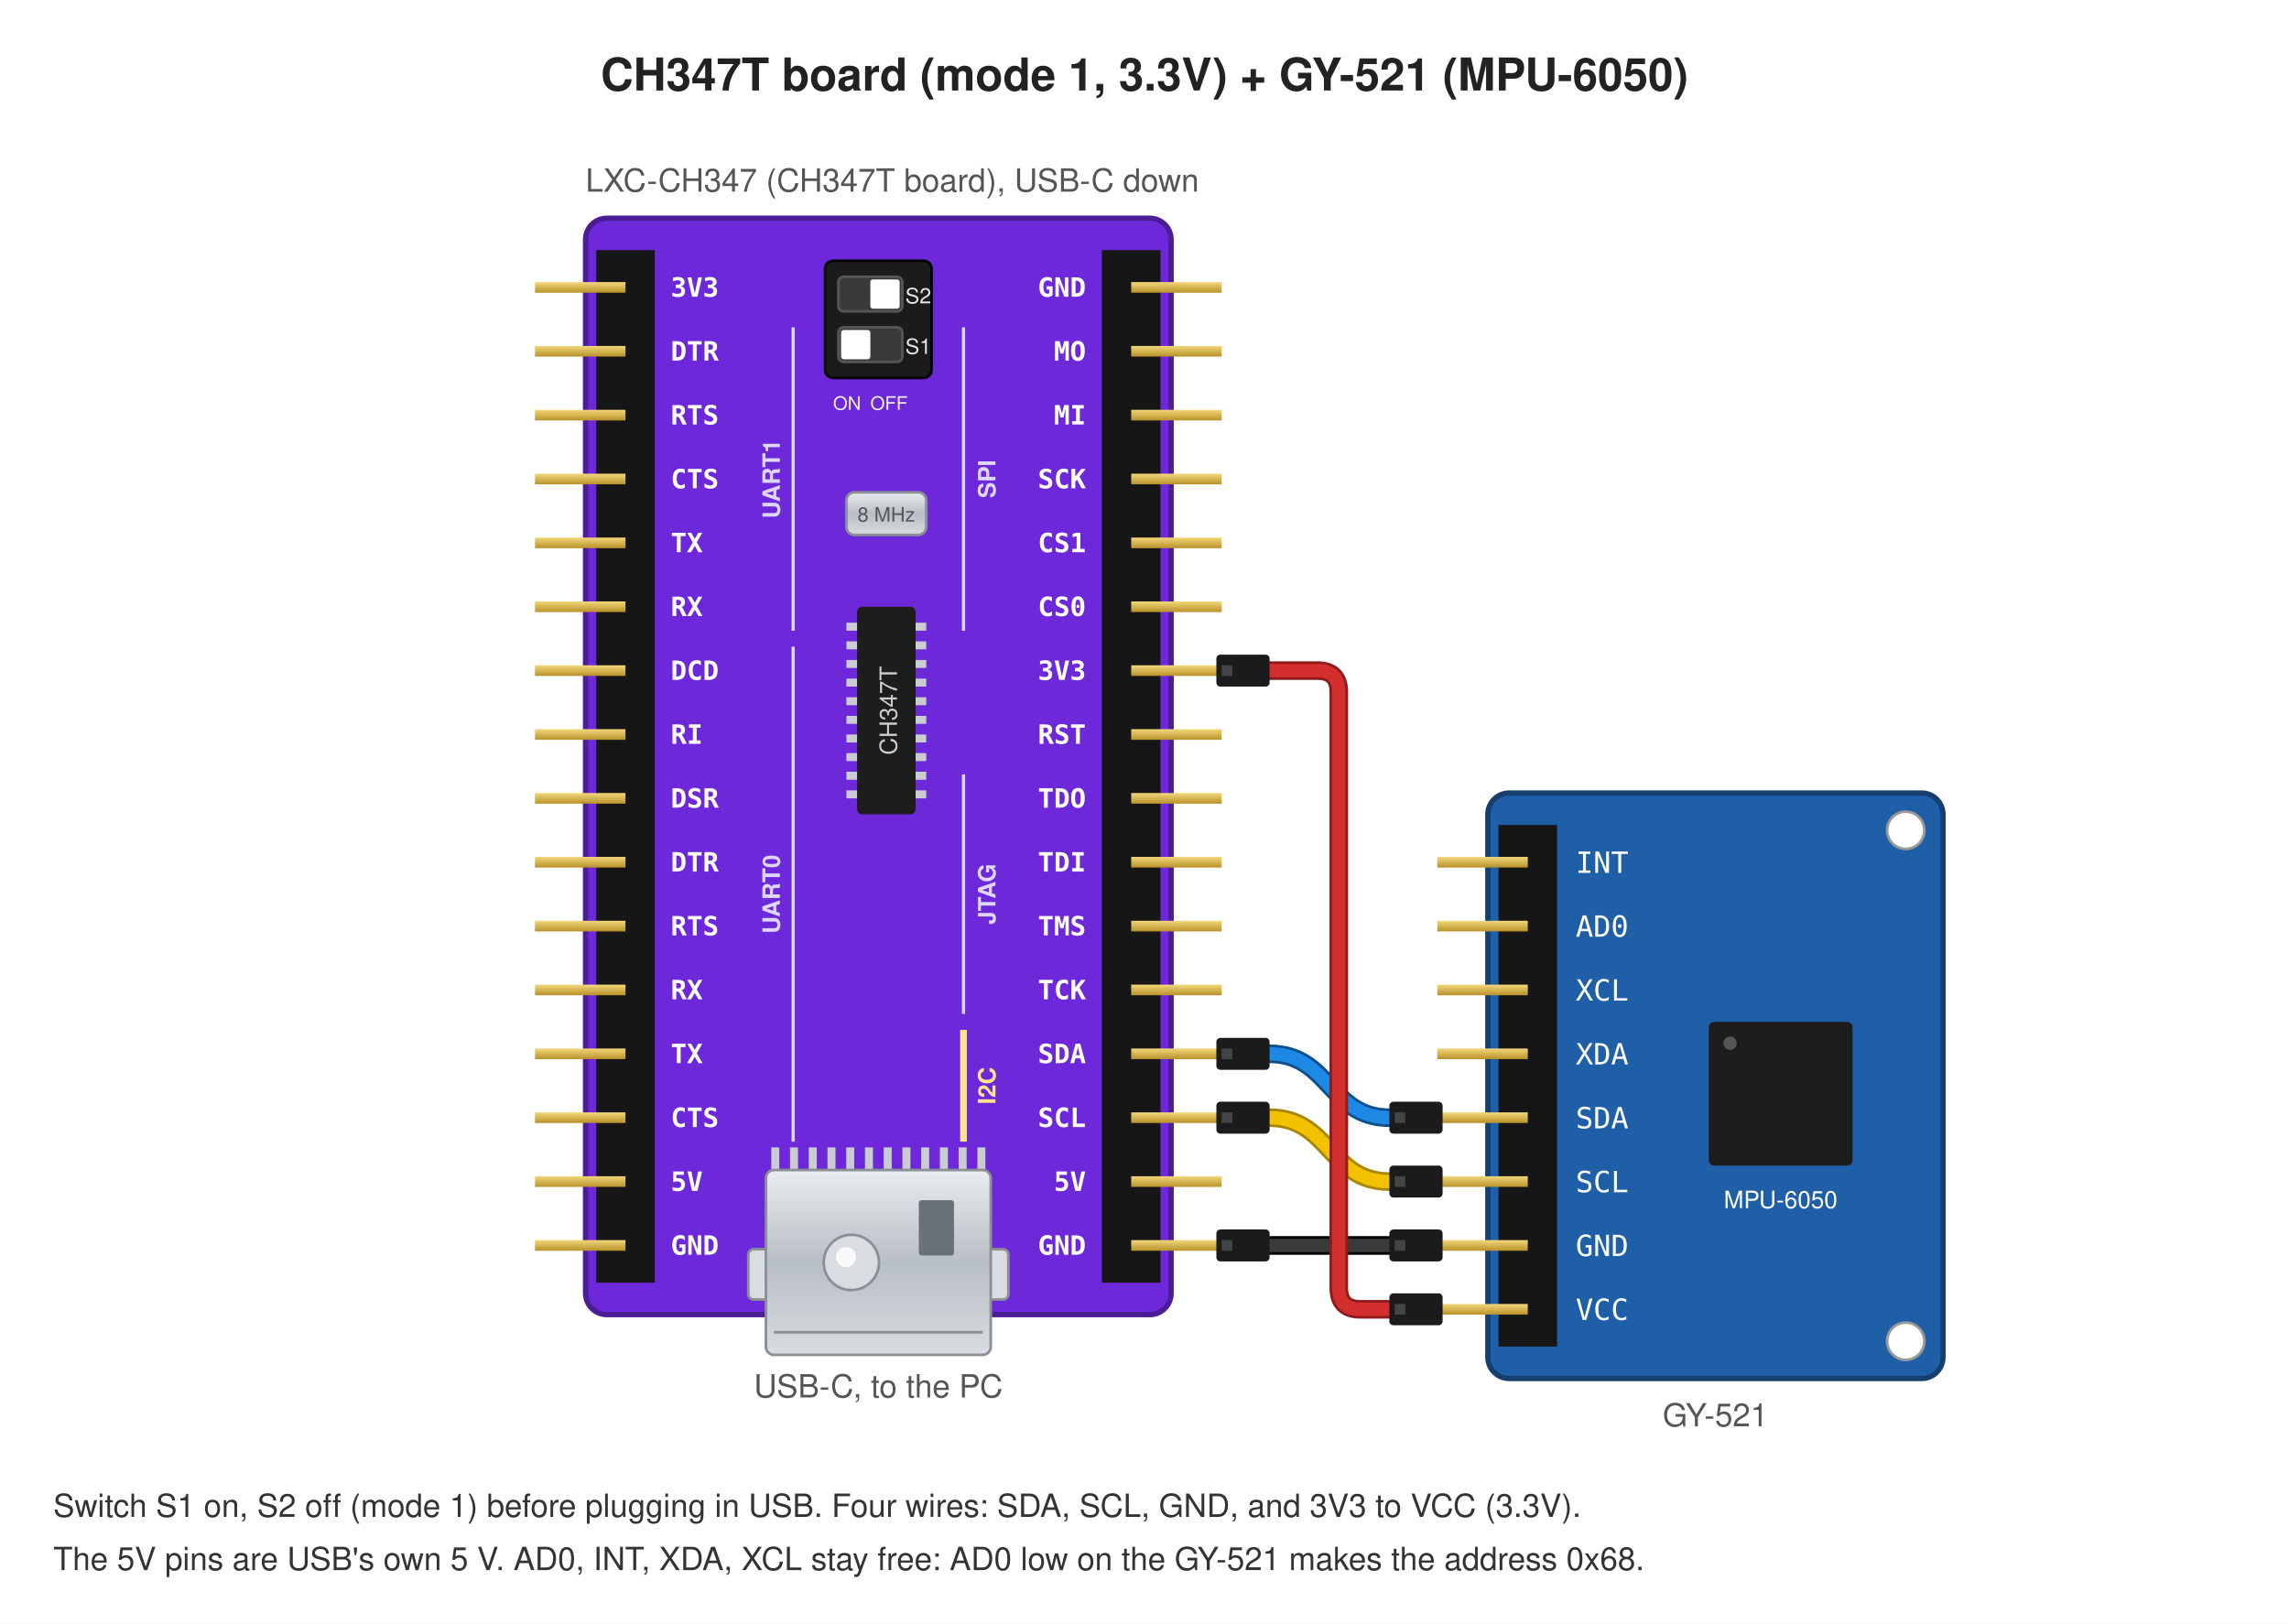
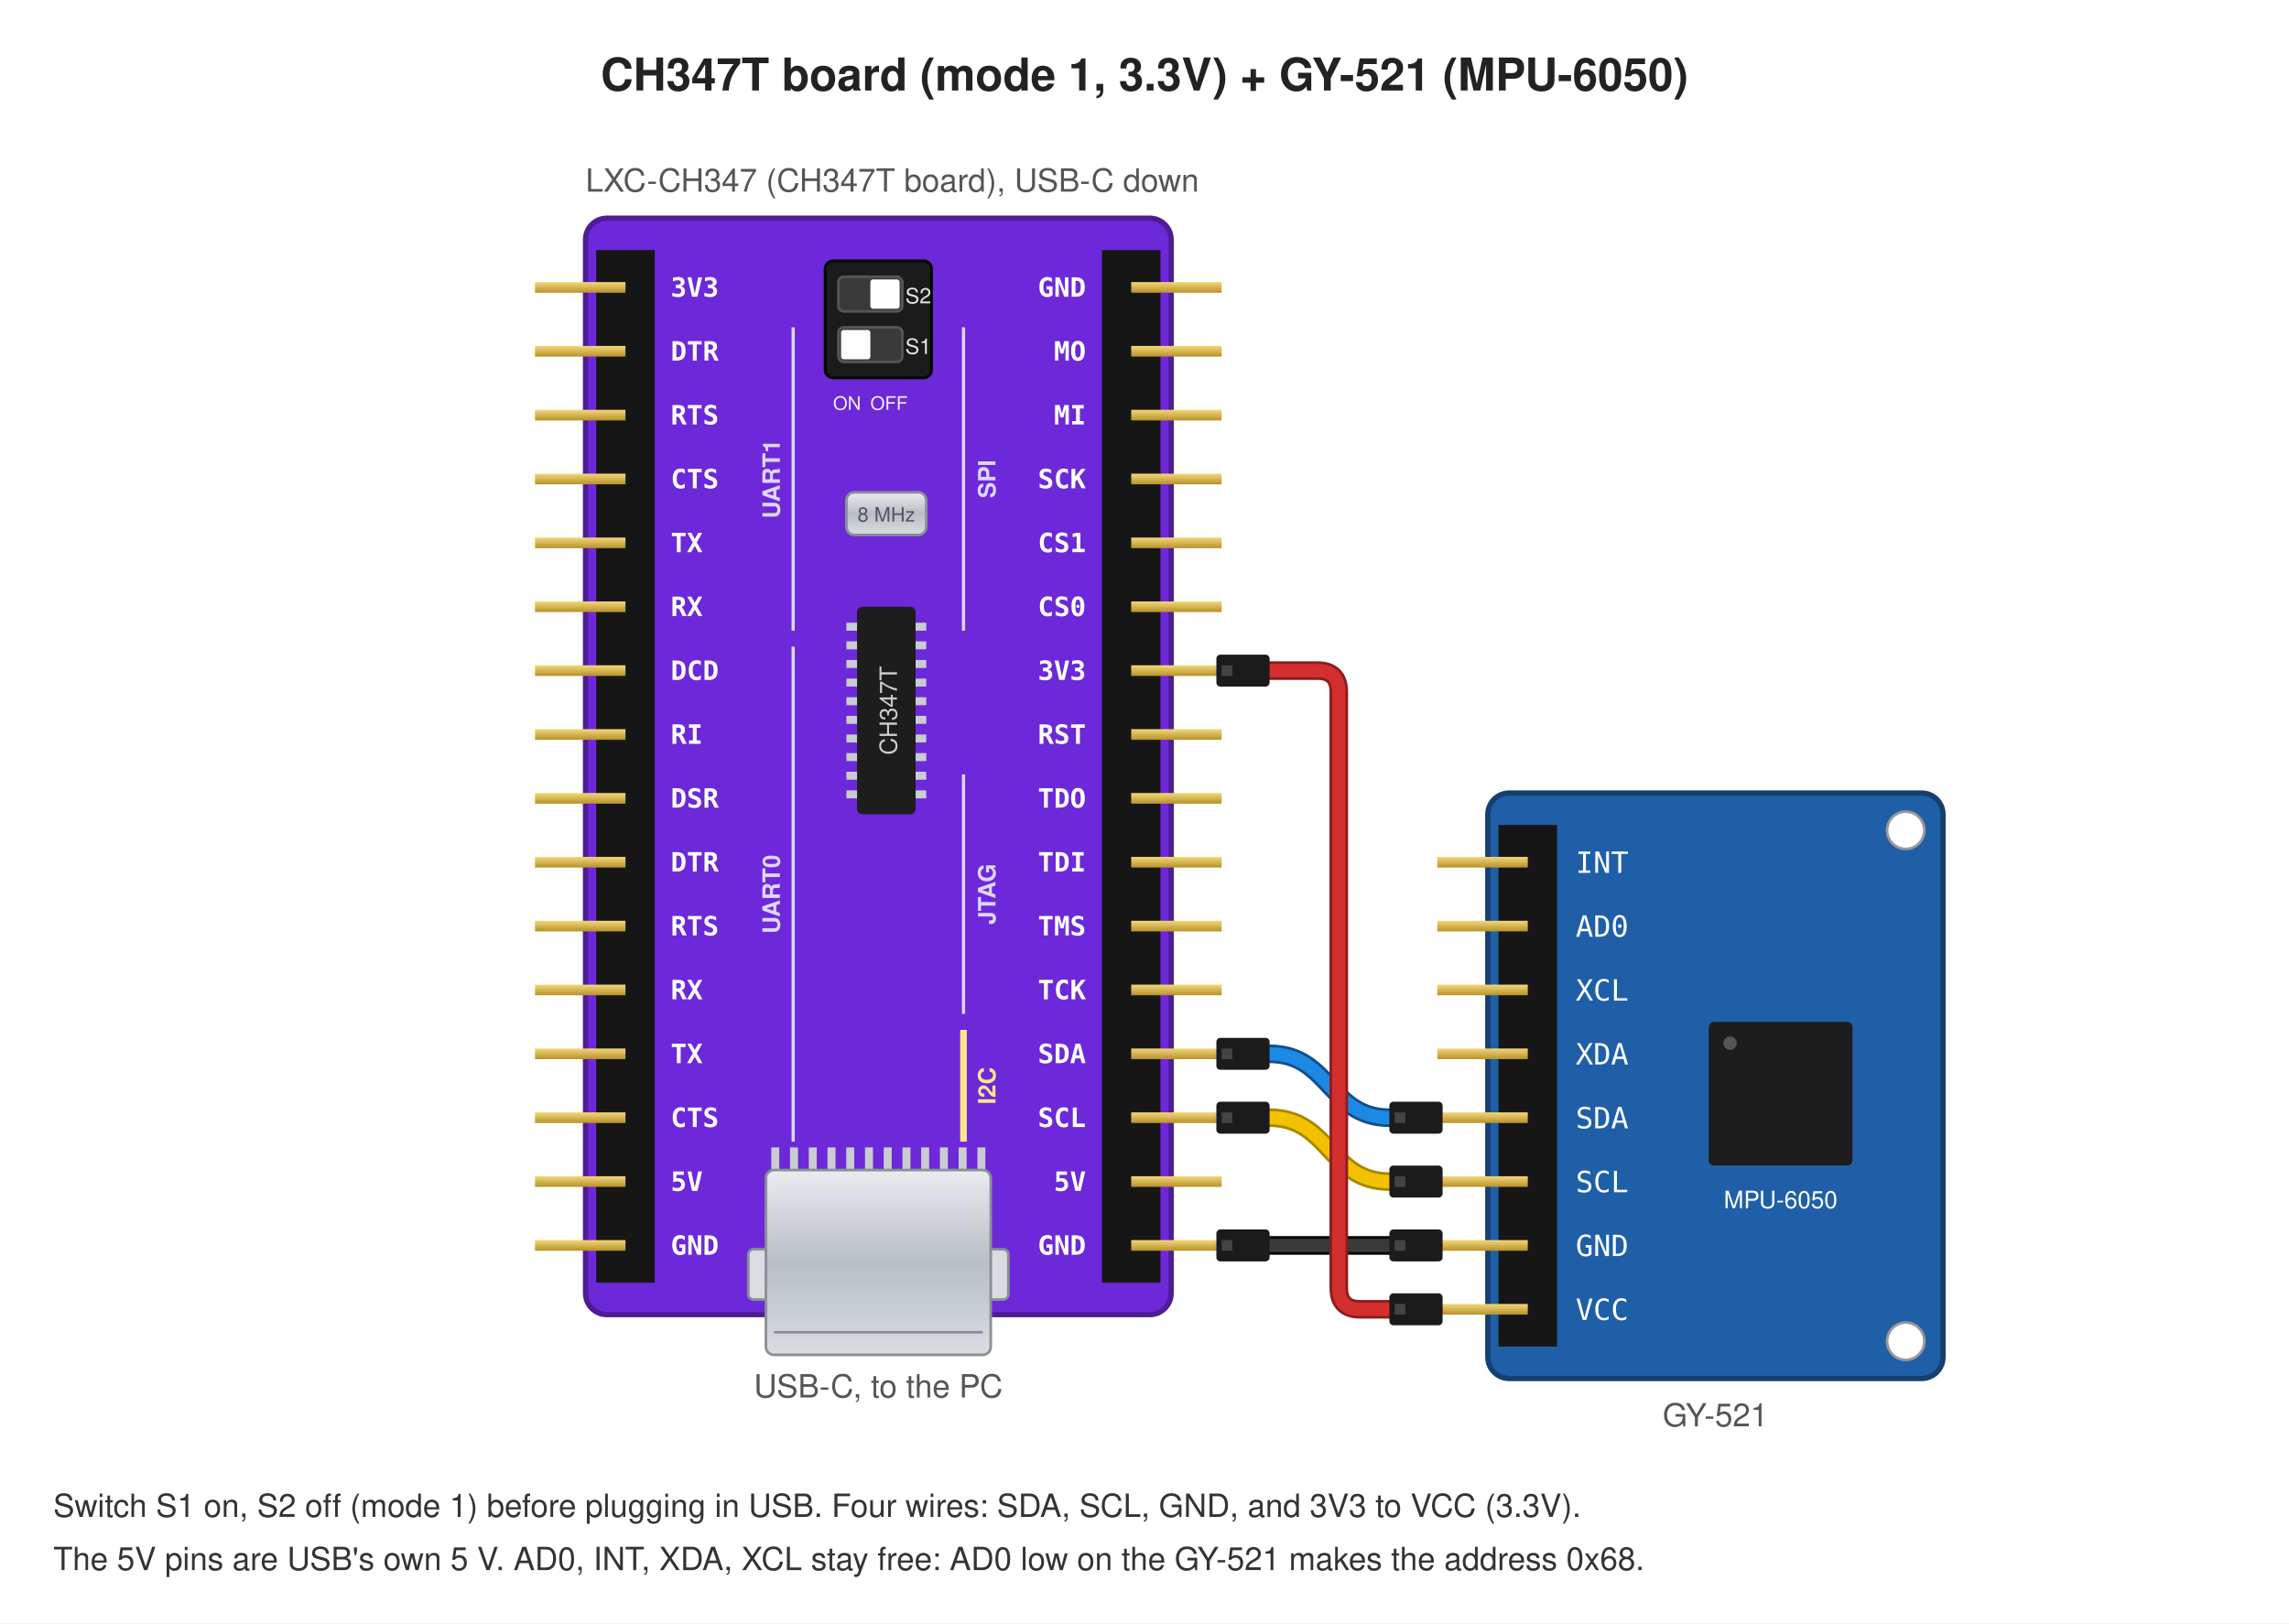
<svg xmlns="http://www.w3.org/2000/svg" viewBox="0 0 860 610" width="860" height="610" font-family="Helvetica, Arial, sans-serif">
  <style>@media (prefers-color-scheme: dark) { .bg { fill-opacity: 0.85 } }</style>
  <defs>
    <linearGradient id="metal" x1="0" y1="0" x2="0" y2="1">
      <stop offset="0" stop-color="#e9ecef" />
      <stop offset="0.5" stop-color="#b8bec5" />
      <stop offset="1" stop-color="#d9dde1" />
    </linearGradient>
    <linearGradient id="pin" x1="0" y1="0" x2="0" y2="1">
      <stop offset="0" stop-color="#f3d77a" />
      <stop offset="1" stop-color="#b8922a" />
    </linearGradient>
    <g id="dupont">
      <rect x="0" y="-6" width="20" height="12" rx="1.5" fill="#1b1b1b" />
      <rect x="2" y="-2" width="4" height="4" fill="#444" />
    </g>
  </defs>
  <rect class="bg" width="860" height="610" fill="#ffffff" />
  <text x="430.0" y="34" text-anchor="middle" font-size="17" font-weight="bold" fill="#222">CH347T board (mode 1, 3.3V) + GY-521 (MPU-6050)</text>
  <rect x="220" y="82" width="220" height="412" rx="8" fill="#6d28d9" stroke="#4c1d95" stroke-width="2" />
  <text x="220" y="72" font-size="12" fill="#555">LXC-CH347 (CH347T board), USB-C down</text>
  <rect x="224" y="94" width="22" height="388" fill="#161616" />
  <rect x="414" y="94" width="22" height="388" fill="#161616" />
  <g fill="url(#pin)">
    <rect x="201" y="106" width="34.0" height="4" />
    <rect x="425.0" y="106" width="34.0" height="4" />
    <rect x="201" y="130" width="34.0" height="4" />
    <rect x="425.0" y="130" width="34.0" height="4" />
    <rect x="201" y="154" width="34.0" height="4" />
    <rect x="425.0" y="154" width="34.0" height="4" />
    <rect x="201" y="178" width="34.0" height="4" />
    <rect x="425.0" y="178" width="34.0" height="4" />
    <rect x="201" y="202" width="34.0" height="4" />
    <rect x="425.0" y="202" width="34.0" height="4" />
    <rect x="201" y="226" width="34.0" height="4" />
    <rect x="425.0" y="226" width="34.0" height="4" />
    <rect x="201" y="250" width="34.0" height="4" />
    <rect x="425.0" y="250" width="34.0" height="4" />
    <rect x="201" y="274" width="34.0" height="4" />
    <rect x="425.0" y="274" width="34.0" height="4" />
    <rect x="201" y="298" width="34.0" height="4" />
    <rect x="425.0" y="298" width="34.0" height="4" />
    <rect x="201" y="322" width="34.0" height="4" />
    <rect x="425.0" y="322" width="34.0" height="4" />
    <rect x="201" y="346" width="34.0" height="4" />
    <rect x="425.0" y="346" width="34.0" height="4" />
    <rect x="201" y="370" width="34.0" height="4" />
    <rect x="425.0" y="370" width="34.0" height="4" />
    <rect x="201" y="394" width="34.0" height="4" />
    <rect x="425.0" y="394" width="34.0" height="4" />
    <rect x="201" y="418" width="34.0" height="4" />
    <rect x="425.0" y="418" width="34.0" height="4" />
    <rect x="201" y="442" width="34.0" height="4" />
    <rect x="425.0" y="442" width="34.0" height="4" />
    <rect x="201" y="466" width="34.0" height="4" />
    <rect x="425.0" y="466" width="34.0" height="4" />
  </g>
  <g font-size="10" font-weight="bold" fill="#fff" font-family="Menlo, Consolas, monospace">
    <text x="252" y="111.5">3V3</text>
    <text x="408" y="111.5" text-anchor="end">GND</text>
    <text x="252" y="135.5">DTR</text>
    <text x="408" y="135.5" text-anchor="end">MO</text>
    <text x="252" y="159.5">RTS</text>
    <text x="408" y="159.5" text-anchor="end">MI</text>
    <text x="252" y="183.5">CTS</text>
    <text x="408" y="183.5" text-anchor="end">SCK</text>
    <text x="252" y="207.5">TX</text>
    <text x="408" y="207.5" text-anchor="end">CS1</text>
    <text x="252" y="231.5">RX</text>
    <text x="408" y="231.5" text-anchor="end">CS0</text>
    <text x="252" y="255.5">DCD</text>
    <text x="408" y="255.5" text-anchor="end">3V3</text>
    <text x="252" y="279.5">RI</text>
    <text x="408" y="279.5" text-anchor="end">RST</text>
    <text x="252" y="303.5">DSR</text>
    <text x="408" y="303.5" text-anchor="end">TDO</text>
    <text x="252" y="327.5">DTR</text>
    <text x="408" y="327.5" text-anchor="end">TDI</text>
    <text x="252" y="351.5">RTS</text>
    <text x="408" y="351.5" text-anchor="end">TMS</text>
    <text x="252" y="375.5">RX</text>
    <text x="408" y="375.5" text-anchor="end">TCK</text>
    <text x="252" y="399.5">TX</text>
    <text x="408" y="399.5" text-anchor="end">SDA</text>
    <text x="252" y="423.5">CTS</text>
    <text x="408" y="423.5" text-anchor="end">SCL</text>
    <text x="252" y="447.5">5V</text>
    <text x="408" y="447.5" text-anchor="end">5V</text>
    <text x="252" y="471.5">GND</text>
    <text x="408" y="471.5" text-anchor="end">GND</text>
  </g>
  <line x1="298" y1="123" x2="298" y2="237" stroke="#ddd6fe" stroke-width="1.2" />
  <text transform="translate(293 180.0) rotate(-90)" text-anchor="middle" font-size="9" font-weight="bold" fill="#ddd6fe">UART1</text>
  <line x1="298" y1="243" x2="298" y2="429" stroke="#ddd6fe" stroke-width="1.2" />
  <text transform="translate(293 336.0) rotate(-90)" text-anchor="middle" font-size="9" font-weight="bold" fill="#ddd6fe">UART0</text>
  <line x1="362" y1="123" x2="362" y2="237" stroke="#ddd6fe" stroke-width="1.2" />
  <text transform="translate(374 180.0) rotate(-90)" text-anchor="middle" font-size="9" font-weight="bold" fill="#ddd6fe">SPI</text>
  <line x1="362" y1="291" x2="362" y2="381" stroke="#ddd6fe" stroke-width="1.2" />
  <text transform="translate(374 336.0) rotate(-90)" text-anchor="middle" font-size="9" font-weight="bold" fill="#ddd6fe">JTAG</text>
  <line x1="362" y1="387" x2="362" y2="429" stroke="#fde68a" stroke-width="2.5" />
  <text transform="translate(374 408.0) rotate(-90)" text-anchor="middle" font-size="9" font-weight="bold" fill="#fde68a">I2C</text>
  <rect x="310" y="98" width="40" height="44" rx="3" fill="#1b1b1b" stroke="#000" />
  <rect x="315" y="104" width="24" height="13" rx="2" fill="#3a3a3a" stroke="#555" />
  <rect x="327" y="105" width="11" height="11" rx="1" fill="#ffffff" />
  <text x="345" y="114" text-anchor="middle" font-size="8" fill="#e5e5e5">S2</text>
  <rect x="315" y="123" width="24" height="13" rx="2" fill="#3a3a3a" stroke="#555" />
  <rect x="316" y="124" width="11" height="11" rx="1" fill="#ffffff" />
  <text x="345" y="133" text-anchor="middle" font-size="8" fill="#e5e5e5">S1</text>
  <text x="313" y="154" font-size="7" fill="#f5f3ff">ON</text>
  <text x="341" y="154" text-anchor="end" font-size="7" fill="#f5f3ff">OFF</text>
  <rect x="318" y="234" width="6" height="3" fill="#c9ccd1" />
  <rect x="342" y="234" width="6" height="3" fill="#c9ccd1" />
  <rect x="318" y="241" width="6" height="3" fill="#c9ccd1" />
  <rect x="342" y="241" width="6" height="3" fill="#c9ccd1" />
  <rect x="318" y="248" width="6" height="3" fill="#c9ccd1" />
  <rect x="342" y="248" width="6" height="3" fill="#c9ccd1" />
  <rect x="318" y="255" width="6" height="3" fill="#c9ccd1" />
  <rect x="342" y="255" width="6" height="3" fill="#c9ccd1" />
  <rect x="318" y="262" width="6" height="3" fill="#c9ccd1" />
  <rect x="342" y="262" width="6" height="3" fill="#c9ccd1" />
  <rect x="318" y="269" width="6" height="3" fill="#c9ccd1" />
  <rect x="342" y="269" width="6" height="3" fill="#c9ccd1" />
  <rect x="318" y="276" width="6" height="3" fill="#c9ccd1" />
  <rect x="342" y="276" width="6" height="3" fill="#c9ccd1" />
  <rect x="318" y="283" width="6" height="3" fill="#c9ccd1" />
  <rect x="342" y="283" width="6" height="3" fill="#c9ccd1" />
  <rect x="318" y="290" width="6" height="3" fill="#c9ccd1" />
  <rect x="342" y="290" width="6" height="3" fill="#c9ccd1" />
  <rect x="318" y="297" width="6" height="3" fill="#c9ccd1" />
  <rect x="342" y="297" width="6" height="3" fill="#c9ccd1" />
  <rect x="322" y="228" width="22" height="78" rx="2" fill="#1d1d1d" />
  <text transform="translate(337 267) rotate(-90)" text-anchor="middle" font-size="9" fill="#ccc">CH347T</text>
  <rect x="318" y="185.0" width="30" height="16" rx="3" fill="url(#metal)" stroke="#8a9096" />
  <text x="333" y="196.0" text-anchor="middle" font-size="7.5" fill="#555">8 MHz</text>
  <rect x="289.783" y="431.165" width="3" height="10.504" fill="#c9ccd1" />
  <rect x="296.823" y="431.165" width="3" height="10.504" fill="#c9ccd1" />
  <rect x="303.862" y="431.165" width="3" height="10.504" fill="#c9ccd1" />
  <rect x="310.902" y="431.165" width="3" height="10.504" fill="#c9ccd1" />
  <rect x="317.941" y="431.165" width="3" height="10.504" fill="#c9ccd1" />
  <rect x="324.98" y="431.165" width="3" height="10.504" fill="#c9ccd1" />
  <rect x="332.02" y="431.165" width="3" height="10.504" fill="#c9ccd1" />
  <rect x="339.059" y="431.165" width="3" height="10.504" fill="#c9ccd1" />
  <rect x="346.098" y="431.165" width="3" height="10.504" fill="#c9ccd1" />
  <rect x="353.138" y="431.165" width="3" height="10.504" fill="#c9ccd1" />
  <rect x="360.177" y="431.165" width="3" height="10.504" fill="#c9ccd1" />
  <rect x="367.217" y="431.165" width="3" height="10.504" fill="#c9ccd1" />
  <rect x="281.15" y="469.433" width="9.449" height="18.898" rx="2" fill="#d9dde1" stroke="#8a9096" />
  <rect x="369.402" y="469.433" width="9.449" height="18.898" rx="2" fill="#d9dde1" stroke="#8a9096" />
  <rect x="287.764" y="439.669" width="84.472" height="69.449" rx="3" fill="url(#metal)" stroke="#8a9096" />
  <line x1="290.764" y1="500.614" x2="369.236" y2="500.614" stroke="#8a9096" stroke-width="1" />
-   <circle cx="319.863" cy="474.394" r="10.394" fill="#d9dde1" stroke="#8a9096" />
-   <circle cx="317.863" cy="472.394" r="3.78" fill="#f8f9fa" />
-   <rect x="345.205" y="451.008" width="13.228" height="20.787" rx="1" fill="#6b7178" />
  <text x="330.0" y="525.118" text-anchor="middle" font-size="12" fill="#555">USB-C, to the PC</text>
  <rect x="559" y="298" width="171" height="220" rx="8" fill="#1f5fa8" stroke="#163f70" stroke-width="2" />
  <circle cx="716" cy="312" r="7" fill="#fff" stroke="#999" />
  <circle cx="716" cy="504" r="7" fill="#fff" stroke="#999" />
  <rect x="563" y="310" width="22" height="196" fill="#161616" />
  <g fill="url(#pin)">
    <rect x="540" y="322" width="34" height="4" />
    <rect x="540" y="346" width="34" height="4" />
    <rect x="540" y="370" width="34" height="4" />
    <rect x="540" y="394" width="34" height="4" />
    <rect x="540" y="418" width="34" height="4" />
    <rect x="540" y="442" width="34" height="4" />
    <rect x="540" y="466" width="34" height="4" />
    <rect x="540" y="490" width="34" height="4" />
  </g>
  <g font-size="11" fill="#fff" font-family="Menlo, Consolas, monospace">
    <text x="592" y="328">INT</text>
    <text x="592" y="352">AD0</text>
    <text x="592" y="376">XCL</text>
    <text x="592" y="400">XDA</text>
    <text x="592" y="424">SDA</text>
    <text x="592" y="448">SCL</text>
    <text x="592" y="472">GND</text>
    <text x="592" y="496">VCC</text>
  </g>
  <rect x="642" y="384" width="54" height="54" rx="2" fill="#1d1d1d" />
  <circle cx="650" cy="392" r="2.5" fill="#555" />
  <text x="669" y="454" text-anchor="middle" font-size="9" fill="#fff">MPU-6050</text>
  <text x="644.5" y="536" text-anchor="middle" font-size="12" fill="#555">GY-521</text>
  <g stroke-linecap="round" fill="none">
    <path d="M477 396 C 499.5 396, 499.5 420, 522 420" stroke="#0d4f8c" stroke-width="7" />
    <path d="M477 396 C 499.5 396, 499.5 420, 522 420" stroke="#1e88e5" stroke-width="5" />
    <path d="M477 420 C 499.5 420, 499.5 444, 522 444" stroke="#a88600" stroke-width="7" />
    <path d="M477 420 C 499.5 420, 499.5 444, 522 444" stroke="#f2c200" stroke-width="5" />
    <path d="M477 468 H522" stroke="#000" stroke-width="7" />
    <path d="M477 468 H522" stroke="#3a3a3a" stroke-width="5" />
    <path d="M477 252 H495 Q503 252 503 260 V484 Q503 492 511 492 H522" stroke="#8e1c1c" stroke-width="7" />
    <path d="M477 252 H495 Q503 252 503 260 V484 Q503 492 511 492 H522" stroke="#d32f2f" stroke-width="5" />
  </g>
  <use href="#dupont" x="457" y="396" />
  <use href="#dupont" x="522" y="420" />
  <use href="#dupont" x="457" y="420" />
  <use href="#dupont" x="522" y="444" />
  <use href="#dupont" x="457" y="468" />
  <use href="#dupont" x="522" y="468" />
  <use href="#dupont" x="457" y="252" />
  <use href="#dupont" x="522" y="492" />
  <g font-size="12" fill="#333">
    <text x="20" y="570">Switch S1 on, S2 off (mode 1) before plugging in USB. Four wires: SDA, SCL, GND, and 3V3 to VCC (3.3V).</text>
    <text x="20" y="590">The 5V pins are USB's own 5 V. AD0, INT, XDA, XCL stay free: AD0 low on the GY-521 makes the address 0x68.</text>
  </g>
</svg>
